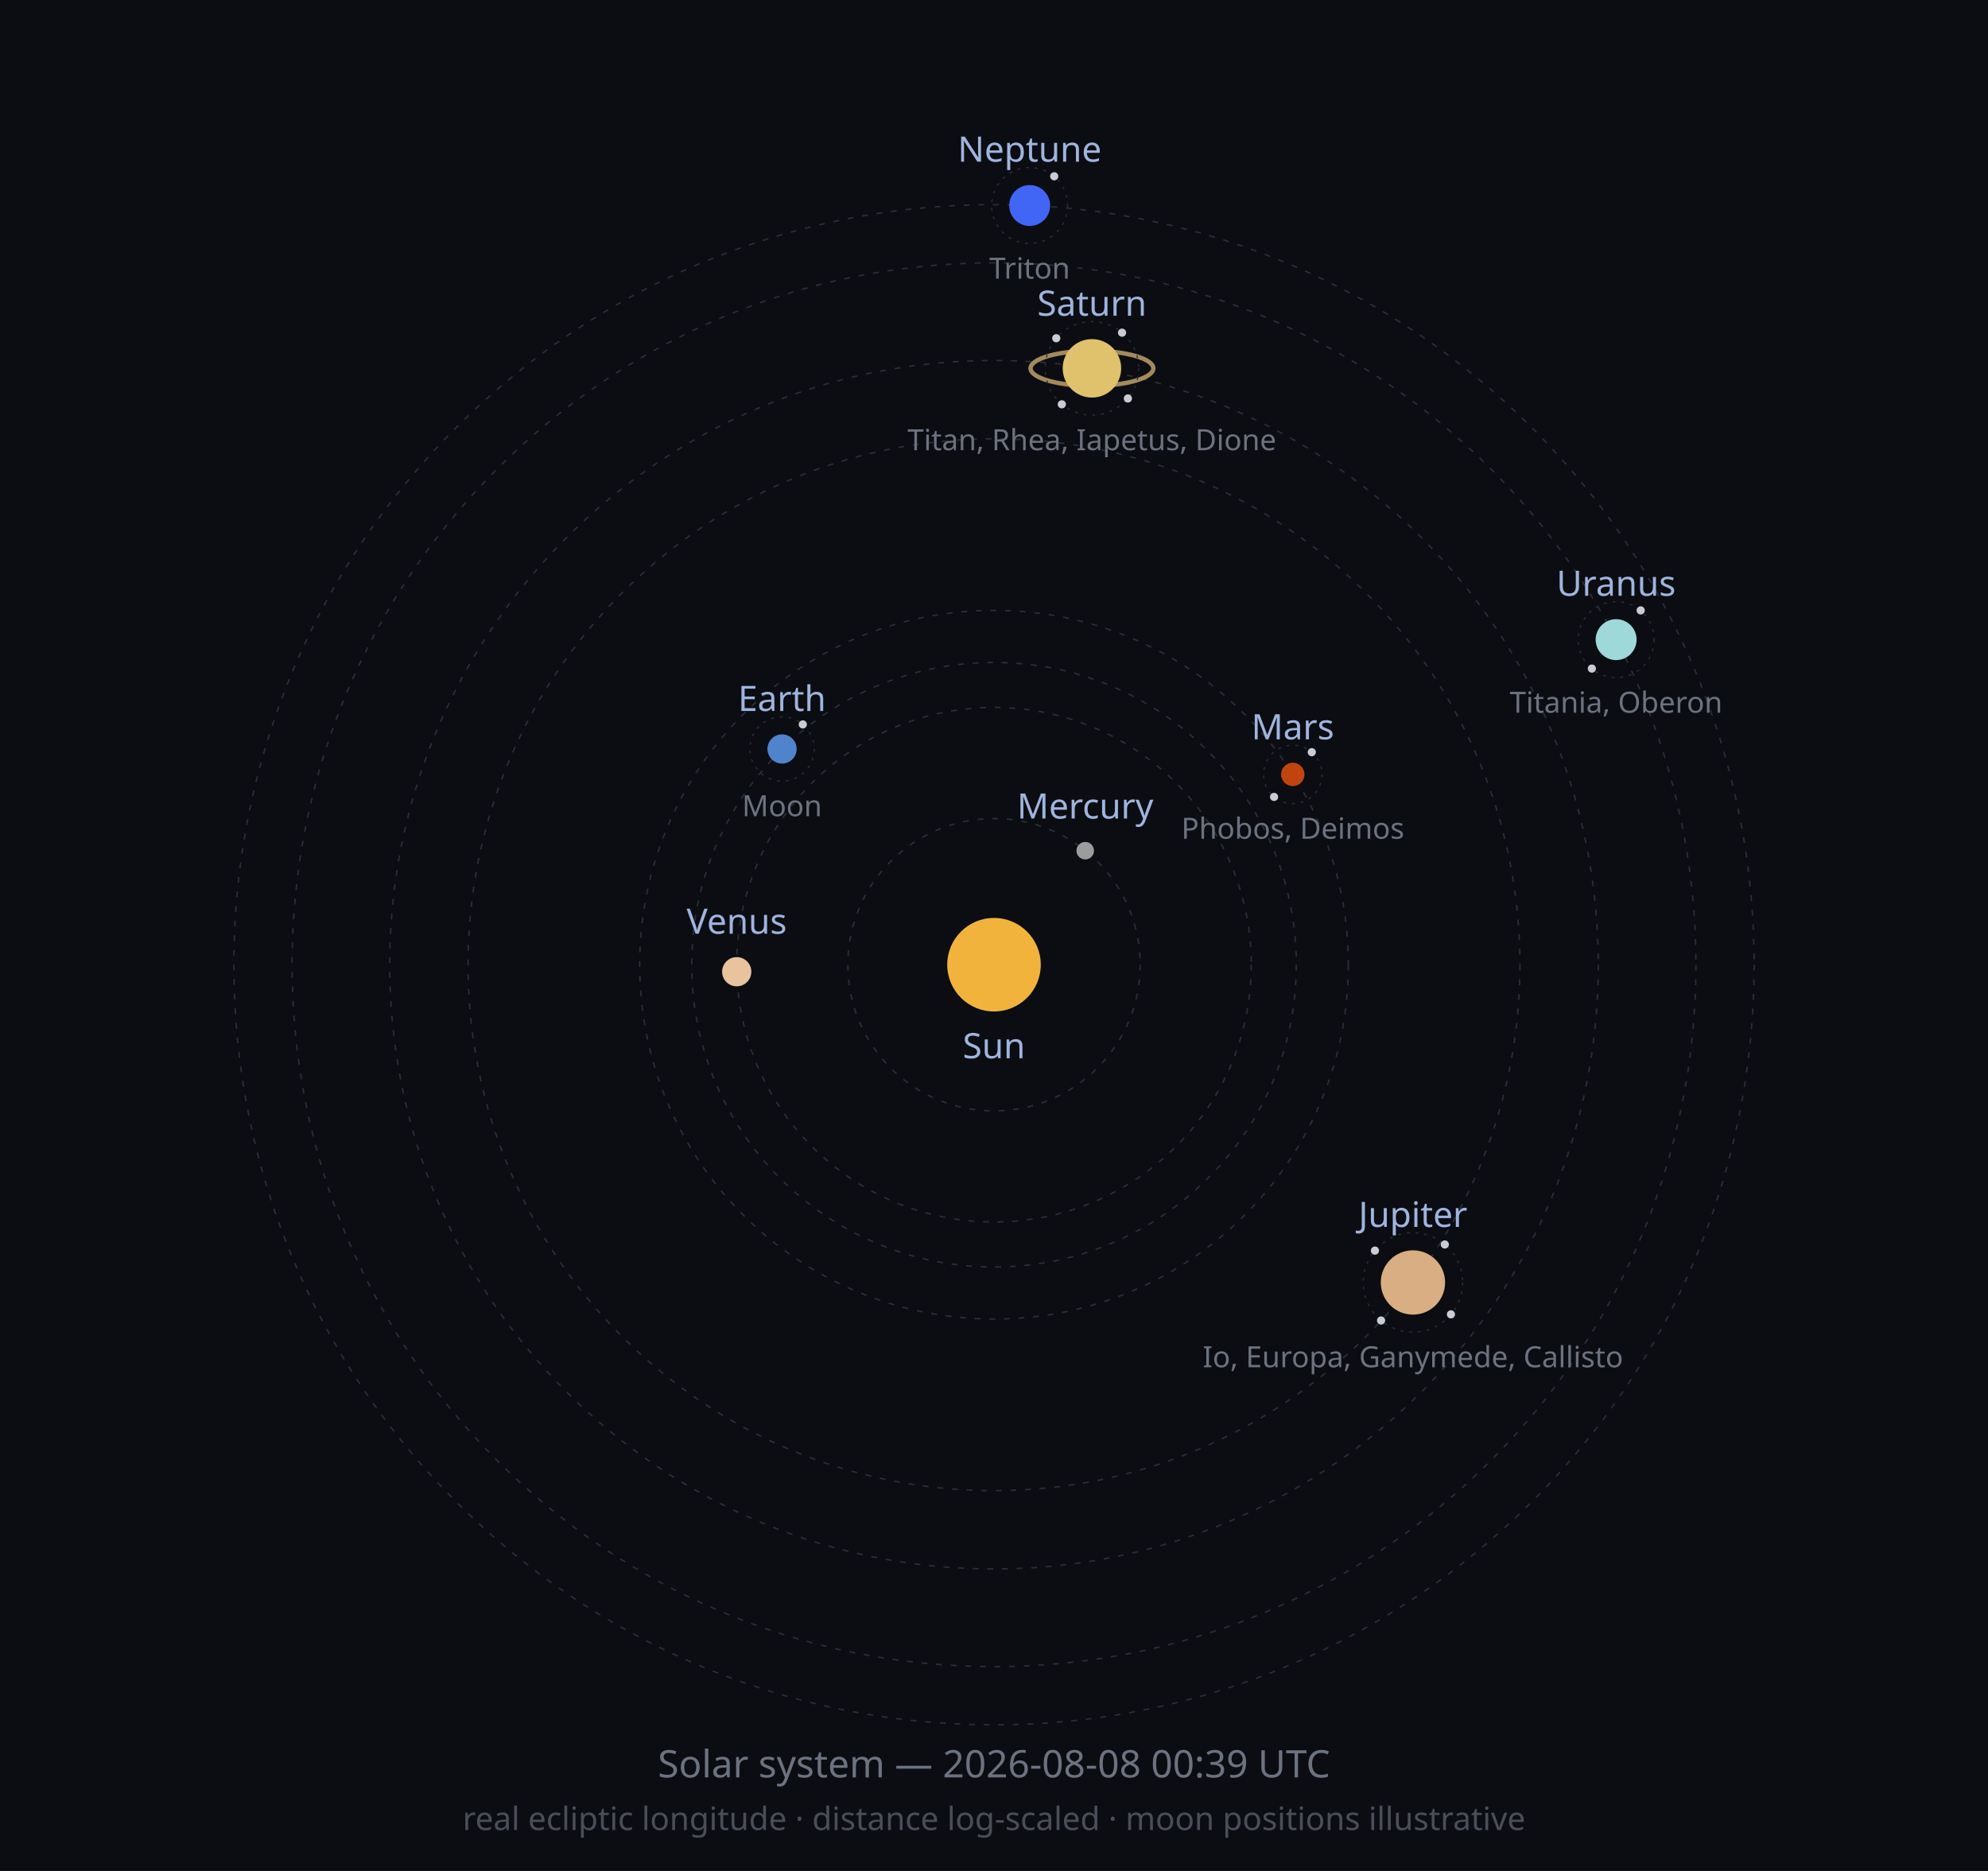
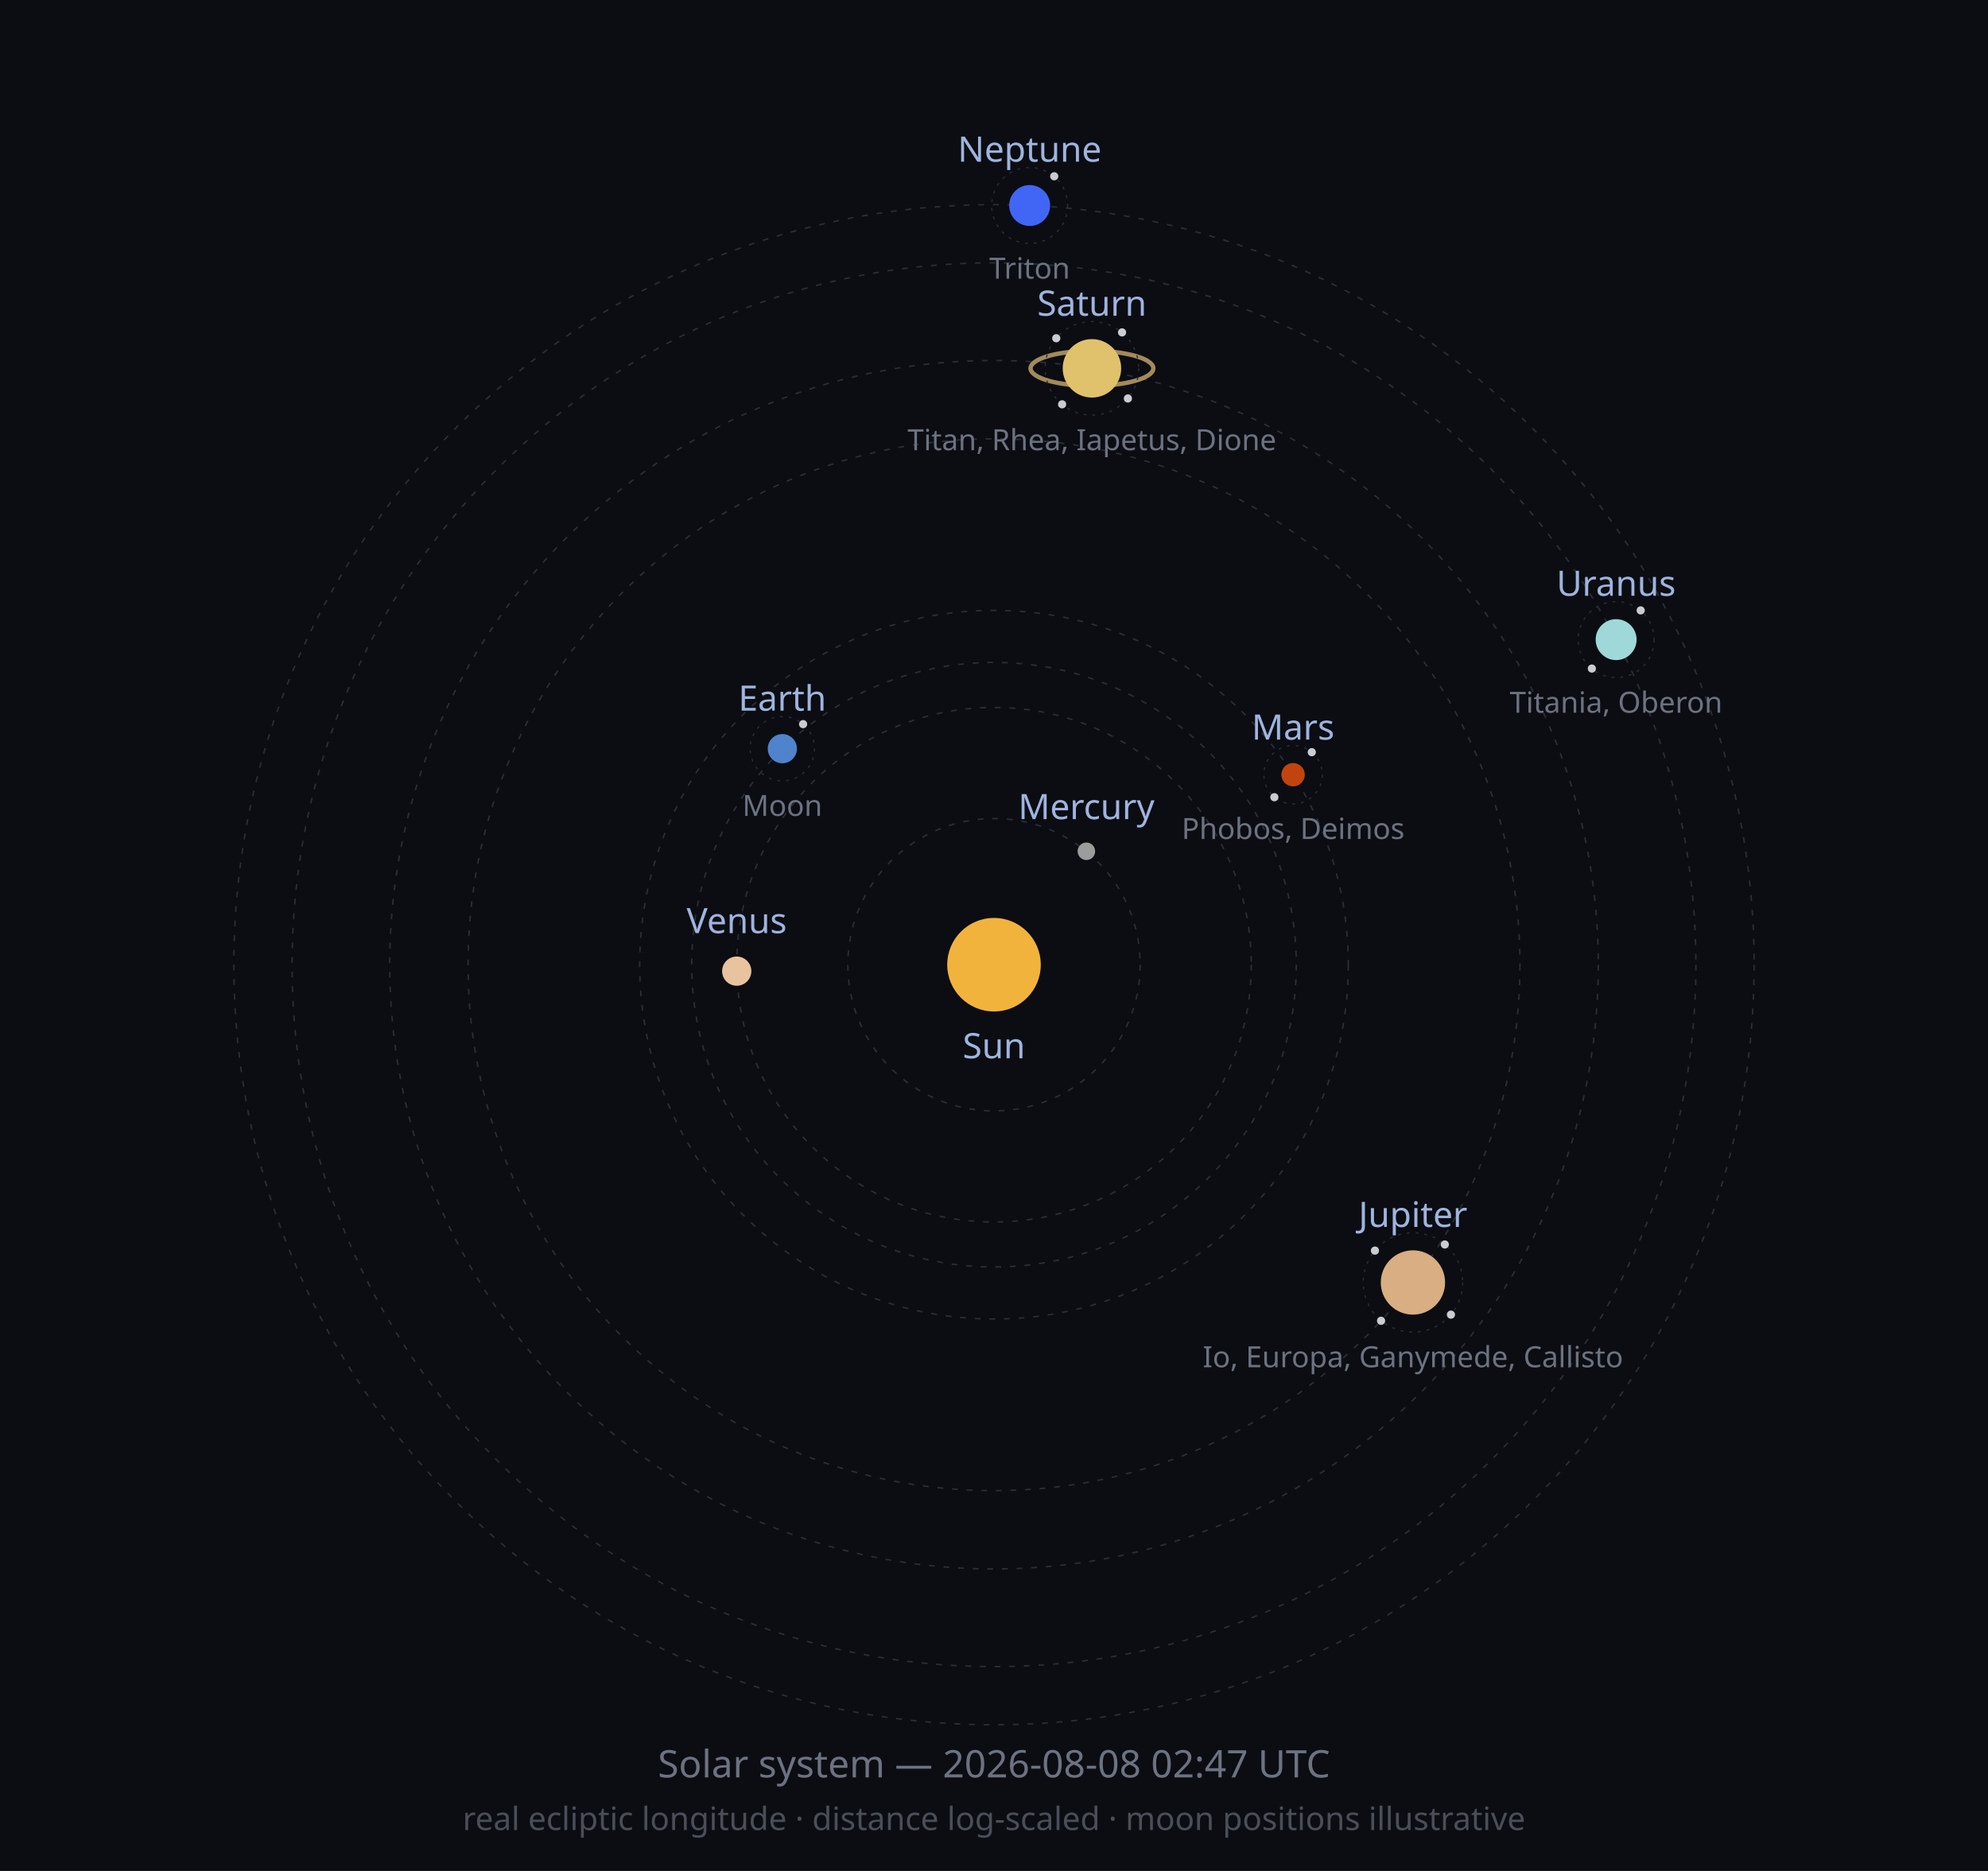
<svg xmlns="http://www.w3.org/2000/svg" width="680" height="640" viewBox="0 0 680 640" role="img">
  <defs>
    <marker id="arrow" viewBox="0 0 10 10" refX="8" refY="5" markerWidth="6" markerHeight="6" orient="auto-start-reverse">
      <path d="M2 1L8 5L2 9" fill="none" stroke="context-stroke" stroke-width="1.5" stroke-linecap="round" stroke-linejoin="round" />
    </marker>
  </defs>
  <style>
  .orbit { fill: none; stroke: #2A2E38; stroke-width: 0.5; stroke-dasharray: 2 3; }
  .moonorbit { fill: none; stroke: #2A2E38; stroke-width: 0.4; stroke-dasharray: 1 2; }
  .lbl { font-family: sans-serif; font-size: 12px; fill: #9FB4DE; }
  .moonlbl { font-family: sans-serif; font-size: 10px; fill: #6C7280; }
</style>
  <rect width="680" height="640" fill="#0B0D12" />
  <circle class="orbit" cx="340" cy="330" r="50.0" />
  <circle class="orbit" cx="340" cy="330" r="88.0" />
  <circle class="orbit" cx="340" cy="330" r="103.4" />
  <circle class="orbit" cx="340" cy="330" r="121.2" />
  <circle class="orbit" cx="340" cy="330" r="179.9" />
  <circle class="orbit" cx="340" cy="330" r="206.7" />
  <circle class="orbit" cx="340" cy="330" r="240.1" />
  <circle class="orbit" cx="340" cy="330" r="260.0" />
  <circle cx="340" cy="330" r="16" fill="#F2B33D" />
  <text class="lbl" x="340" y="362" text-anchor="middle">Sun</text>
-   <circle cx="371.2" cy="291.0" r="3" fill="#9C9C9C" />
-   <text class="lbl" x="371.2" y="280.0" text-anchor="middle">Mercury</text>
-   <circle cx="252.0" cy="332.4" r="5" fill="#E8C39E" />
-   <text class="lbl" x="252.0" y="319.4" text-anchor="middle">Venus</text>
-   <circle cx="267.5" cy="256.2" r="5" fill="#4F83CC" />
-   <circle class="moonorbit" cx="267.5" cy="256.2" r="11" />
-   <circle cx="274.6" cy="247.8" r="1.4" fill="#C9CDD3" />
-   <text class="moonlbl" x="267.5" y="279.2" text-anchor="middle">Moon</text>
-   <text class="lbl" x="267.5" y="243.2" text-anchor="middle">Earth</text>
-   <circle cx="442.2" cy="264.9" r="4" fill="#C1440E" />
-   <circle class="moonorbit" cx="442.2" cy="264.9" r="10" />
+   <circle cx="371.6" cy="291.2" r="3" fill="#9C9C9C" />
+   <text class="lbl" x="371.6" y="280.2" text-anchor="middle">Mercury</text>
+   <circle cx="252.0" cy="332.2" r="5" fill="#E8C39E" />
+   <text class="lbl" x="252.0" y="319.2" text-anchor="middle">Venus</text>
+   <circle cx="267.6" cy="256.1" r="5" fill="#4F83CC" />
+   <circle class="moonorbit" cx="267.6" cy="256.1" r="11" />
+   <circle cx="274.7" cy="247.7" r="1.4" fill="#C9CDD3" />
+   <text class="moonlbl" x="267.6" y="279.1" text-anchor="middle">Moon</text>
+   <text class="lbl" x="267.6" y="243.1" text-anchor="middle">Earth</text>
+   <circle cx="442.3" cy="265.0" r="4" fill="#C1440E" />
+   <circle class="moonorbit" cx="442.3" cy="265.0" r="10" />
  <circle cx="448.7" cy="257.3" r="1.4" fill="#C9CDD3" />
-   <circle cx="435.8" cy="272.6" r="1.4" fill="#C9CDD3" />
-   <text class="moonlbl" x="442.2" y="286.9" text-anchor="middle">Phobos, Deimos</text>
-   <text class="lbl" x="442.2" y="252.9" text-anchor="middle">Mars</text>
+   <circle cx="435.9" cy="272.7" r="1.4" fill="#C9CDD3" />
+   <text class="moonlbl" x="442.3" y="287.0" text-anchor="middle">Phobos, Deimos</text>
+   <text class="lbl" x="442.3" y="253.0" text-anchor="middle">Mars</text>
  <circle cx="483.3" cy="438.7" r="11" fill="#D8AE82" />
  <circle class="moonorbit" cx="483.3" cy="438.7" r="17" />
  <circle cx="494.2" cy="425.7" r="1.4" fill="#C9CDD3" />
-   <circle cx="496.3" cy="449.6" r="1.4" fill="#C9CDD3" />
-   <circle cx="472.4" cy="451.7" r="1.4" fill="#C9CDD3" />
+   <circle cx="496.3" cy="449.7" r="1.4" fill="#C9CDD3" />
+   <circle cx="472.4" cy="451.8" r="1.4" fill="#C9CDD3" />
  <circle cx="470.3" cy="427.8" r="1.4" fill="#C9CDD3" />
  <text class="moonlbl" x="483.3" y="467.7" text-anchor="middle">Io, Europa, Ganymede, Callisto</text>
  <text class="lbl" x="483.3" y="419.7" text-anchor="middle">Jupiter</text>
  <ellipse cx="373.5" cy="126.0" rx="21.0" ry="6.0" fill="none" stroke="#C9A96E" stroke-width="1.5" opacity="0.8" />
  <circle cx="373.5" cy="126.0" r="10" fill="#E0C16C" />
  <circle class="moonorbit" cx="373.5" cy="126.0" r="16" />
-   <circle cx="383.8" cy="113.8" r="1.4" fill="#C9CDD3" />
+   <circle cx="383.8" cy="113.7" r="1.4" fill="#C9CDD3" />
  <circle cx="385.8" cy="136.3" r="1.4" fill="#C9CDD3" />
-   <circle cx="363.2" cy="138.3" r="1.4" fill="#C9CDD3" />
+   <circle cx="363.3" cy="138.3" r="1.4" fill="#C9CDD3" />
  <circle cx="361.3" cy="115.7" r="1.4" fill="#C9CDD3" />
  <text class="moonlbl" x="373.5" y="154.0" text-anchor="middle">Titan, Rhea, Iapetus, Dione</text>
  <text class="lbl" x="373.5" y="108.0" text-anchor="middle">Saturn</text>
  <circle cx="552.8" cy="218.8" r="7" fill="#9FD8D8" />
  <circle class="moonorbit" cx="552.8" cy="218.8" r="13" />
  <circle cx="561.2" cy="208.8" r="1.4" fill="#C9CDD3" />
  <circle cx="544.5" cy="228.7" r="1.4" fill="#C9CDD3" />
  <text class="moonlbl" x="552.8" y="243.8" text-anchor="middle">Titania, Oberon</text>
  <text class="lbl" x="552.8" y="203.8" text-anchor="middle">Uranus</text>
  <circle cx="352.2" cy="70.3" r="7" fill="#4166F5" />
  <circle class="moonorbit" cx="352.2" cy="70.3" r="13" />
  <circle cx="360.6" cy="60.3" r="1.4" fill="#C9CDD3" />
  <text class="moonlbl" x="352.2" y="95.3" text-anchor="middle">Triton</text>
  <text class="lbl" x="352.2" y="55.3" text-anchor="middle">Neptune</text>
-   <text x="340" y="608" font-size="13" fill="#6C7280" text-anchor="middle" font-family="sans-serif">Solar system — 2026-08-08 00:39 UTC</text>
+   <text x="340" y="608" font-size="13" fill="#6C7280" text-anchor="middle" font-family="sans-serif">Solar system — 2026-08-08 02:47 UTC</text>
  <text x="340" y="626" font-size="11" fill="#4A4E58" text-anchor="middle" font-family="sans-serif">real ecliptic longitude · distance log-scaled · moon positions illustrative</text>
</svg>
